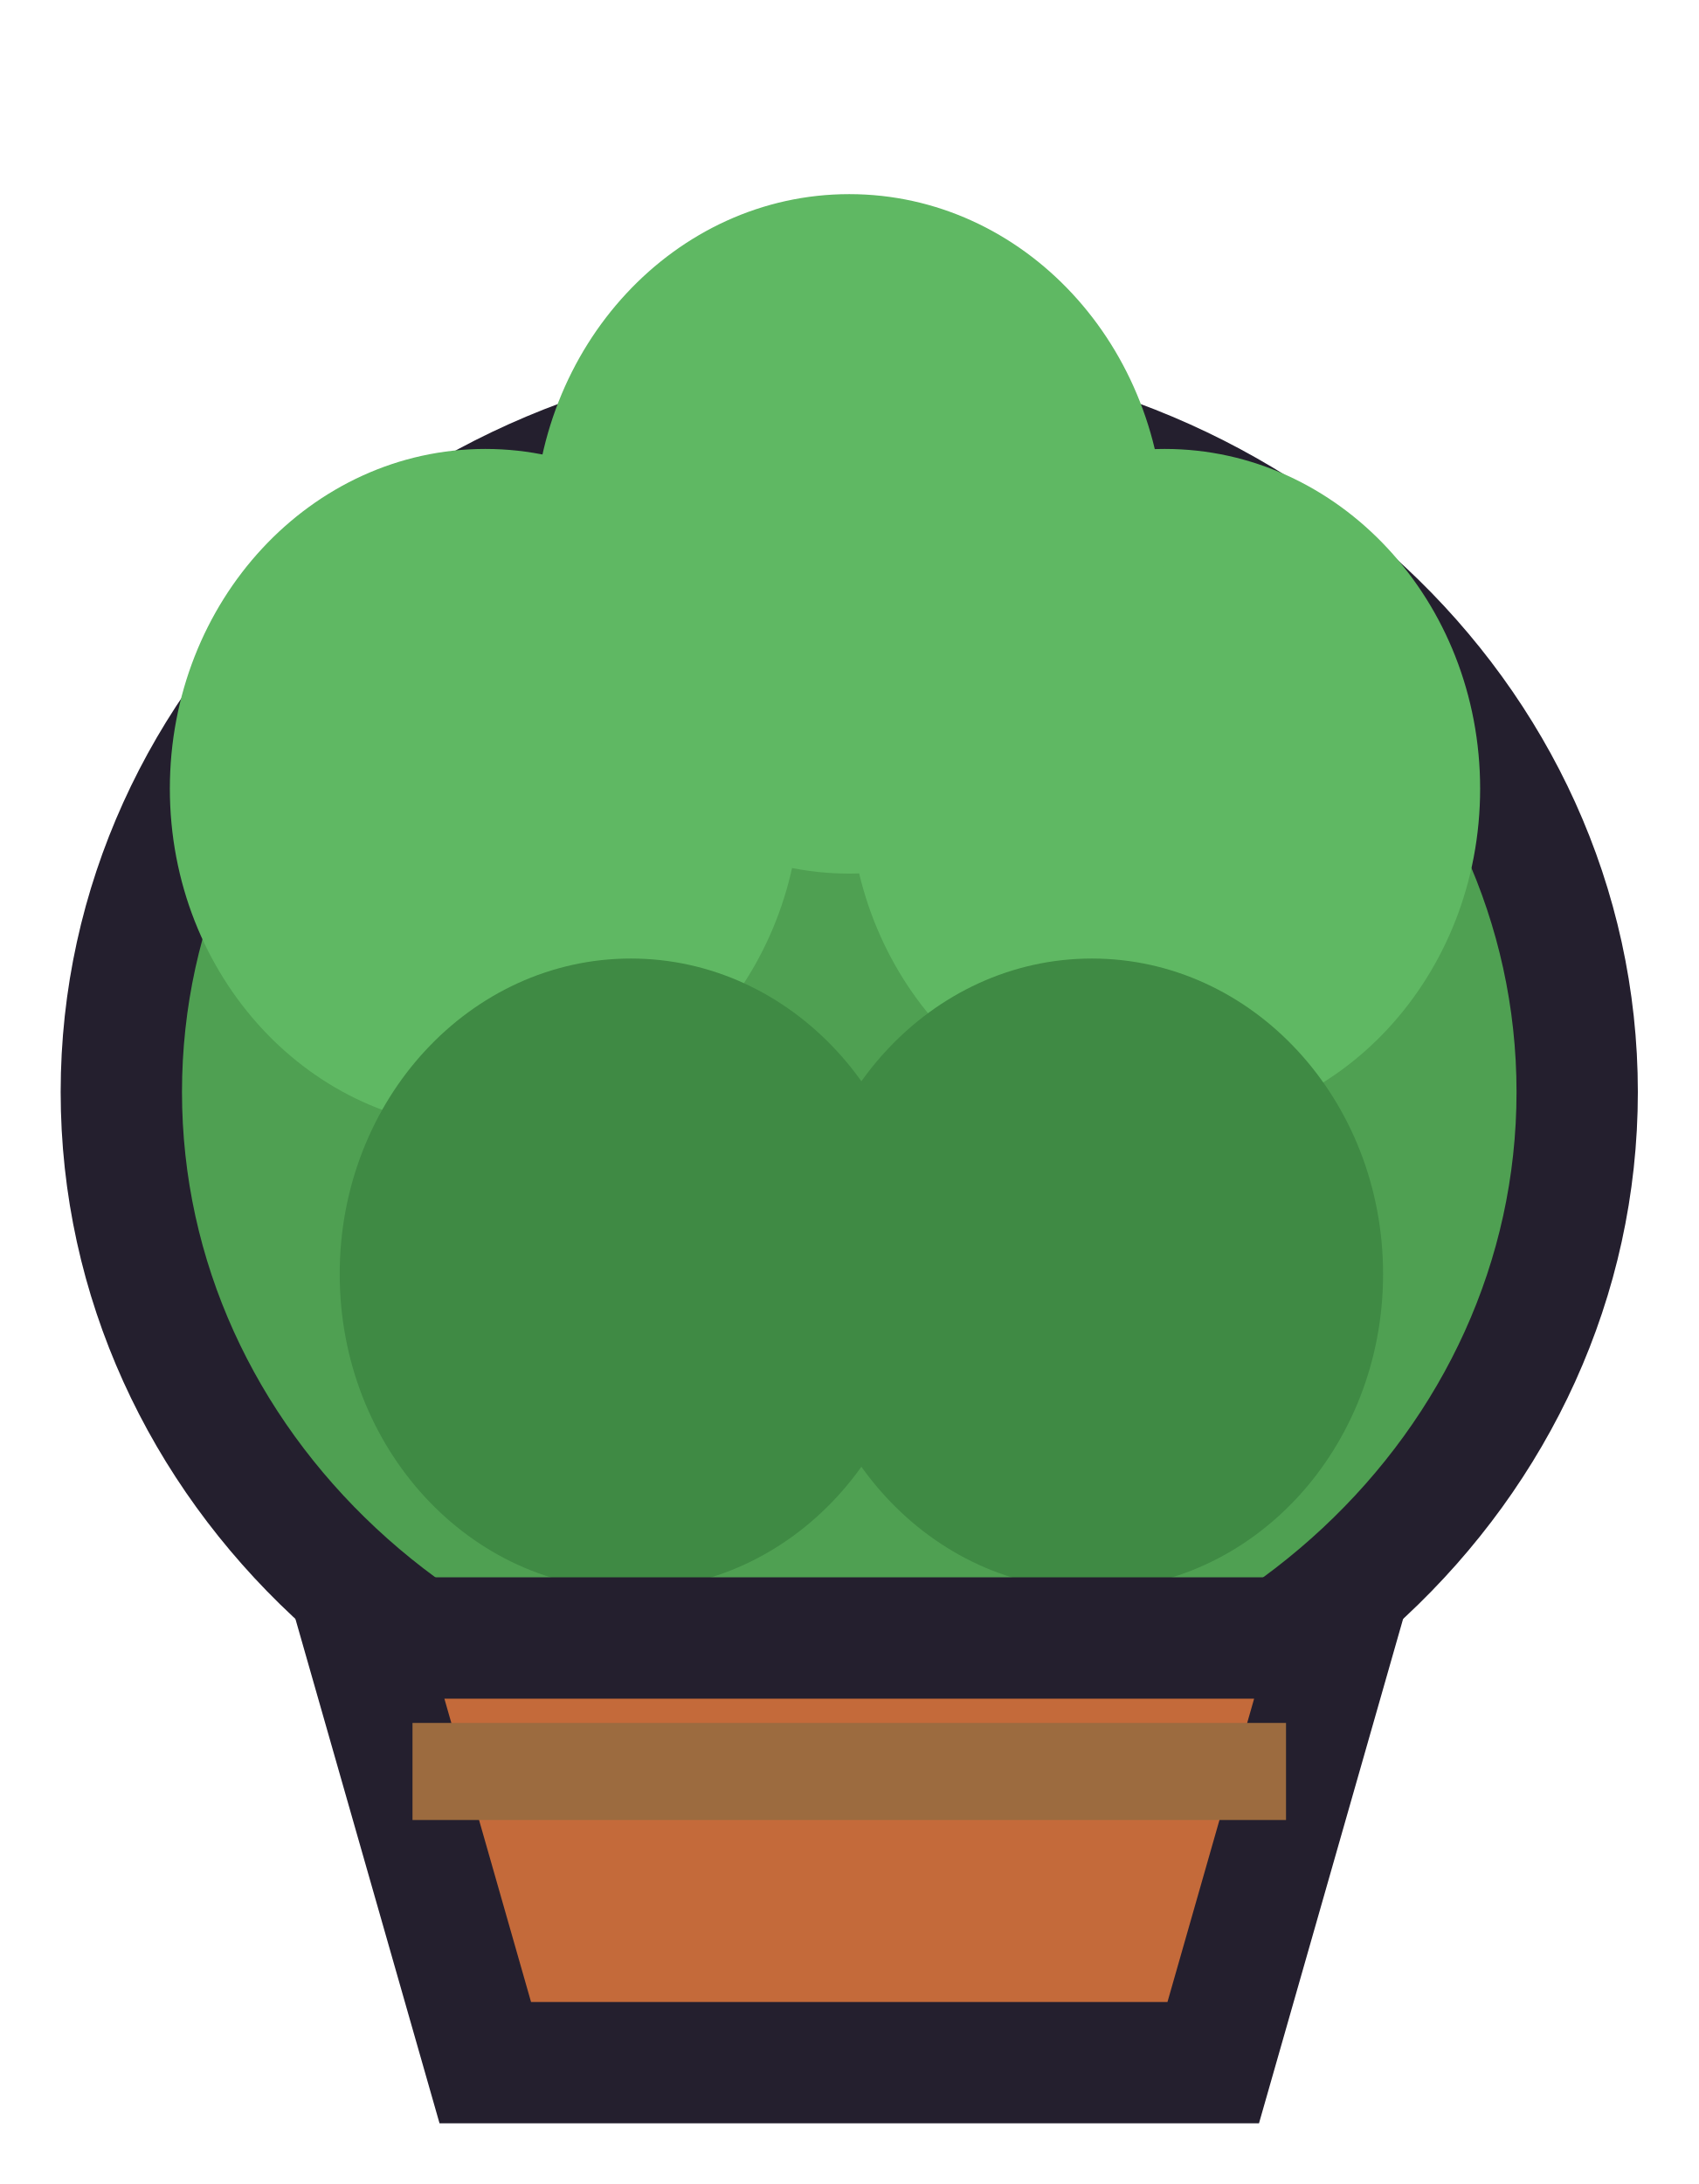
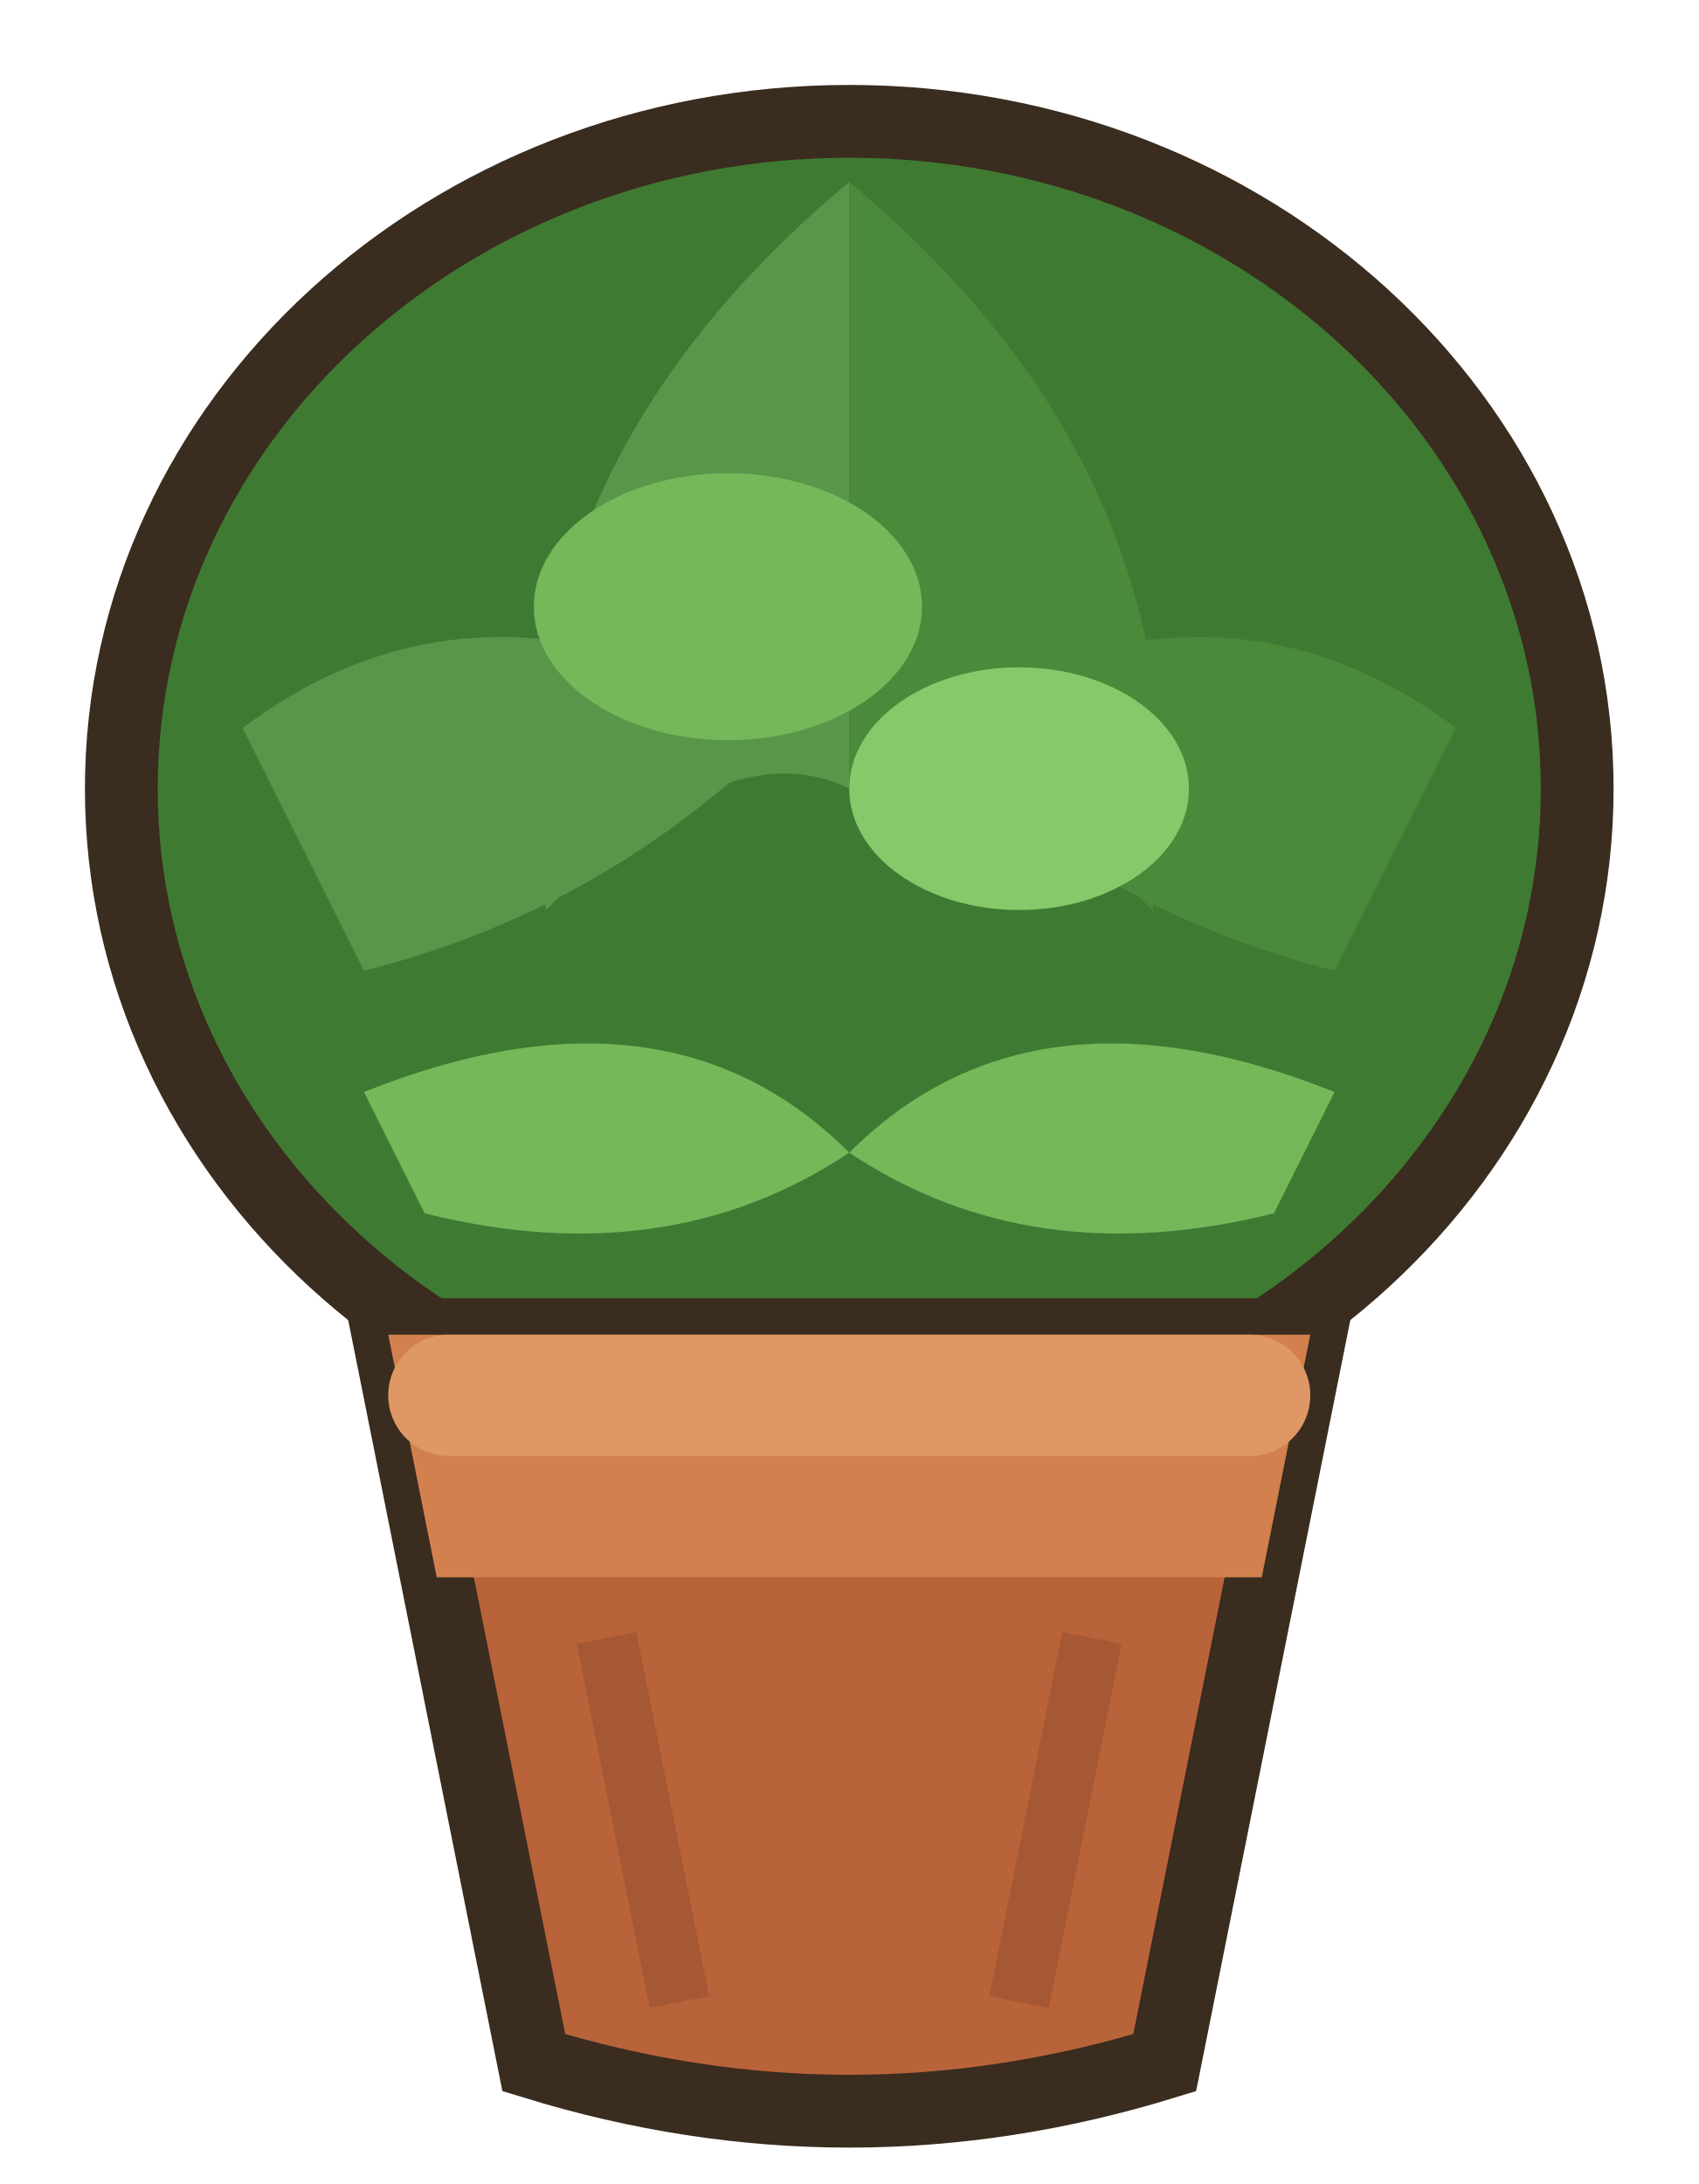
<svg xmlns="http://www.w3.org/2000/svg" width="14" height="18" viewBox="0 0 14 18">
-   <ellipse cx="7" cy="9" rx="6" ry="5.6" fill="#4fa052" stroke="#241f2e" stroke-width="1" />
-   <ellipse cx="4" cy="6.5" rx="2.6" ry="2.8" fill="#5fb863" />
-   <ellipse cx="9.6" cy="6.5" rx="2.6" ry="2.8" fill="#5fb863" />
-   <ellipse cx="7" cy="4.4" rx="2.6" ry="2.8" fill="#5fb863" />
-   <ellipse cx="5.2" cy="10.5" rx="2.4" ry="2.6" fill="#3f8a44" />
-   <ellipse cx="9" cy="10.5" rx="2.4" ry="2.6" fill="#3f8a44" />
-   <path d="M3 13.5 L11 13.5 L10 17 L4 17 Z" fill="#c46a3a" stroke="#241f2e" stroke-width="1" />
-   <line x1="3.4" y1="14.6" x2="10.6" y2="14.6" stroke="#9c6b3f" stroke-width="0.8" />
+   <ellipse cx="7" cy="6.5" rx="6" ry="5.5" fill="#3f7a33" />
+   <ellipse cx="7" cy="6.5" rx="6" ry="5.5" fill="none" stroke="#3a2c1e" stroke-width="0.6" />
+   <path d="M7 1.5 Q4 4 4.5 7.5 Q6 6 7 6.5 Z" fill="#59964a" />
+   <path d="M7 1.5 Q10 4 9.5 7.5 Q8 6 7 6.5 Z" fill="#4a8a3a" />
+   <path d="M2 6 Q4 4.5 6.5 6 Q5 7.5 3 8 Z" fill="#59964a" />
+   <path d="M12 6 Q10 4.5 7.5 6 Q9 7.5 11 8 Z" fill="#4a8a3a" />
+   <path d="M3 9 Q5.5 8 7 9.5 Q5.5 10.5 3.5 10 Z" fill="#74b85a" />
+   <path d="M11 9 Q8.5 8 7 9.5 Q8.5 10.5 10.5 10 Z" fill="#74b85a" />
+   <ellipse cx="6" cy="5" rx="1.6" ry="1.1" fill="#74b85a" />
+   <ellipse cx="8.4" cy="6.5" rx="1.4" ry="1" fill="#86c96a" />
+   <path d="M3.2 11 L10.8 11 L9.6 17 Q7 17.8 4.4 17 Z" fill="#b9633a" />
+   <path d="M3.2 11 L10.8 11 L9.6 17 Q7 17.8 4.4 17 Z" fill="none" stroke="#3a2c1e" stroke-width="0.6" />
+   <path d="M3.2 11 L10.8 11 L10.4 13 L3.6 13 Z" fill="#d3804f" />
+   <rect x="3.2" y="11" width="7.6" height="1" rx="0.5" fill="#e09766" />
+   <path d="M5 13.5 L5.6 16.5" stroke="#9a4f2e" stroke-width="0.5" opacity="0.6" />
+   <path d="M9 13.5 L8.4 16.5" stroke="#9a4f2e" stroke-width="0.5" opacity="0.6" />
</svg>
